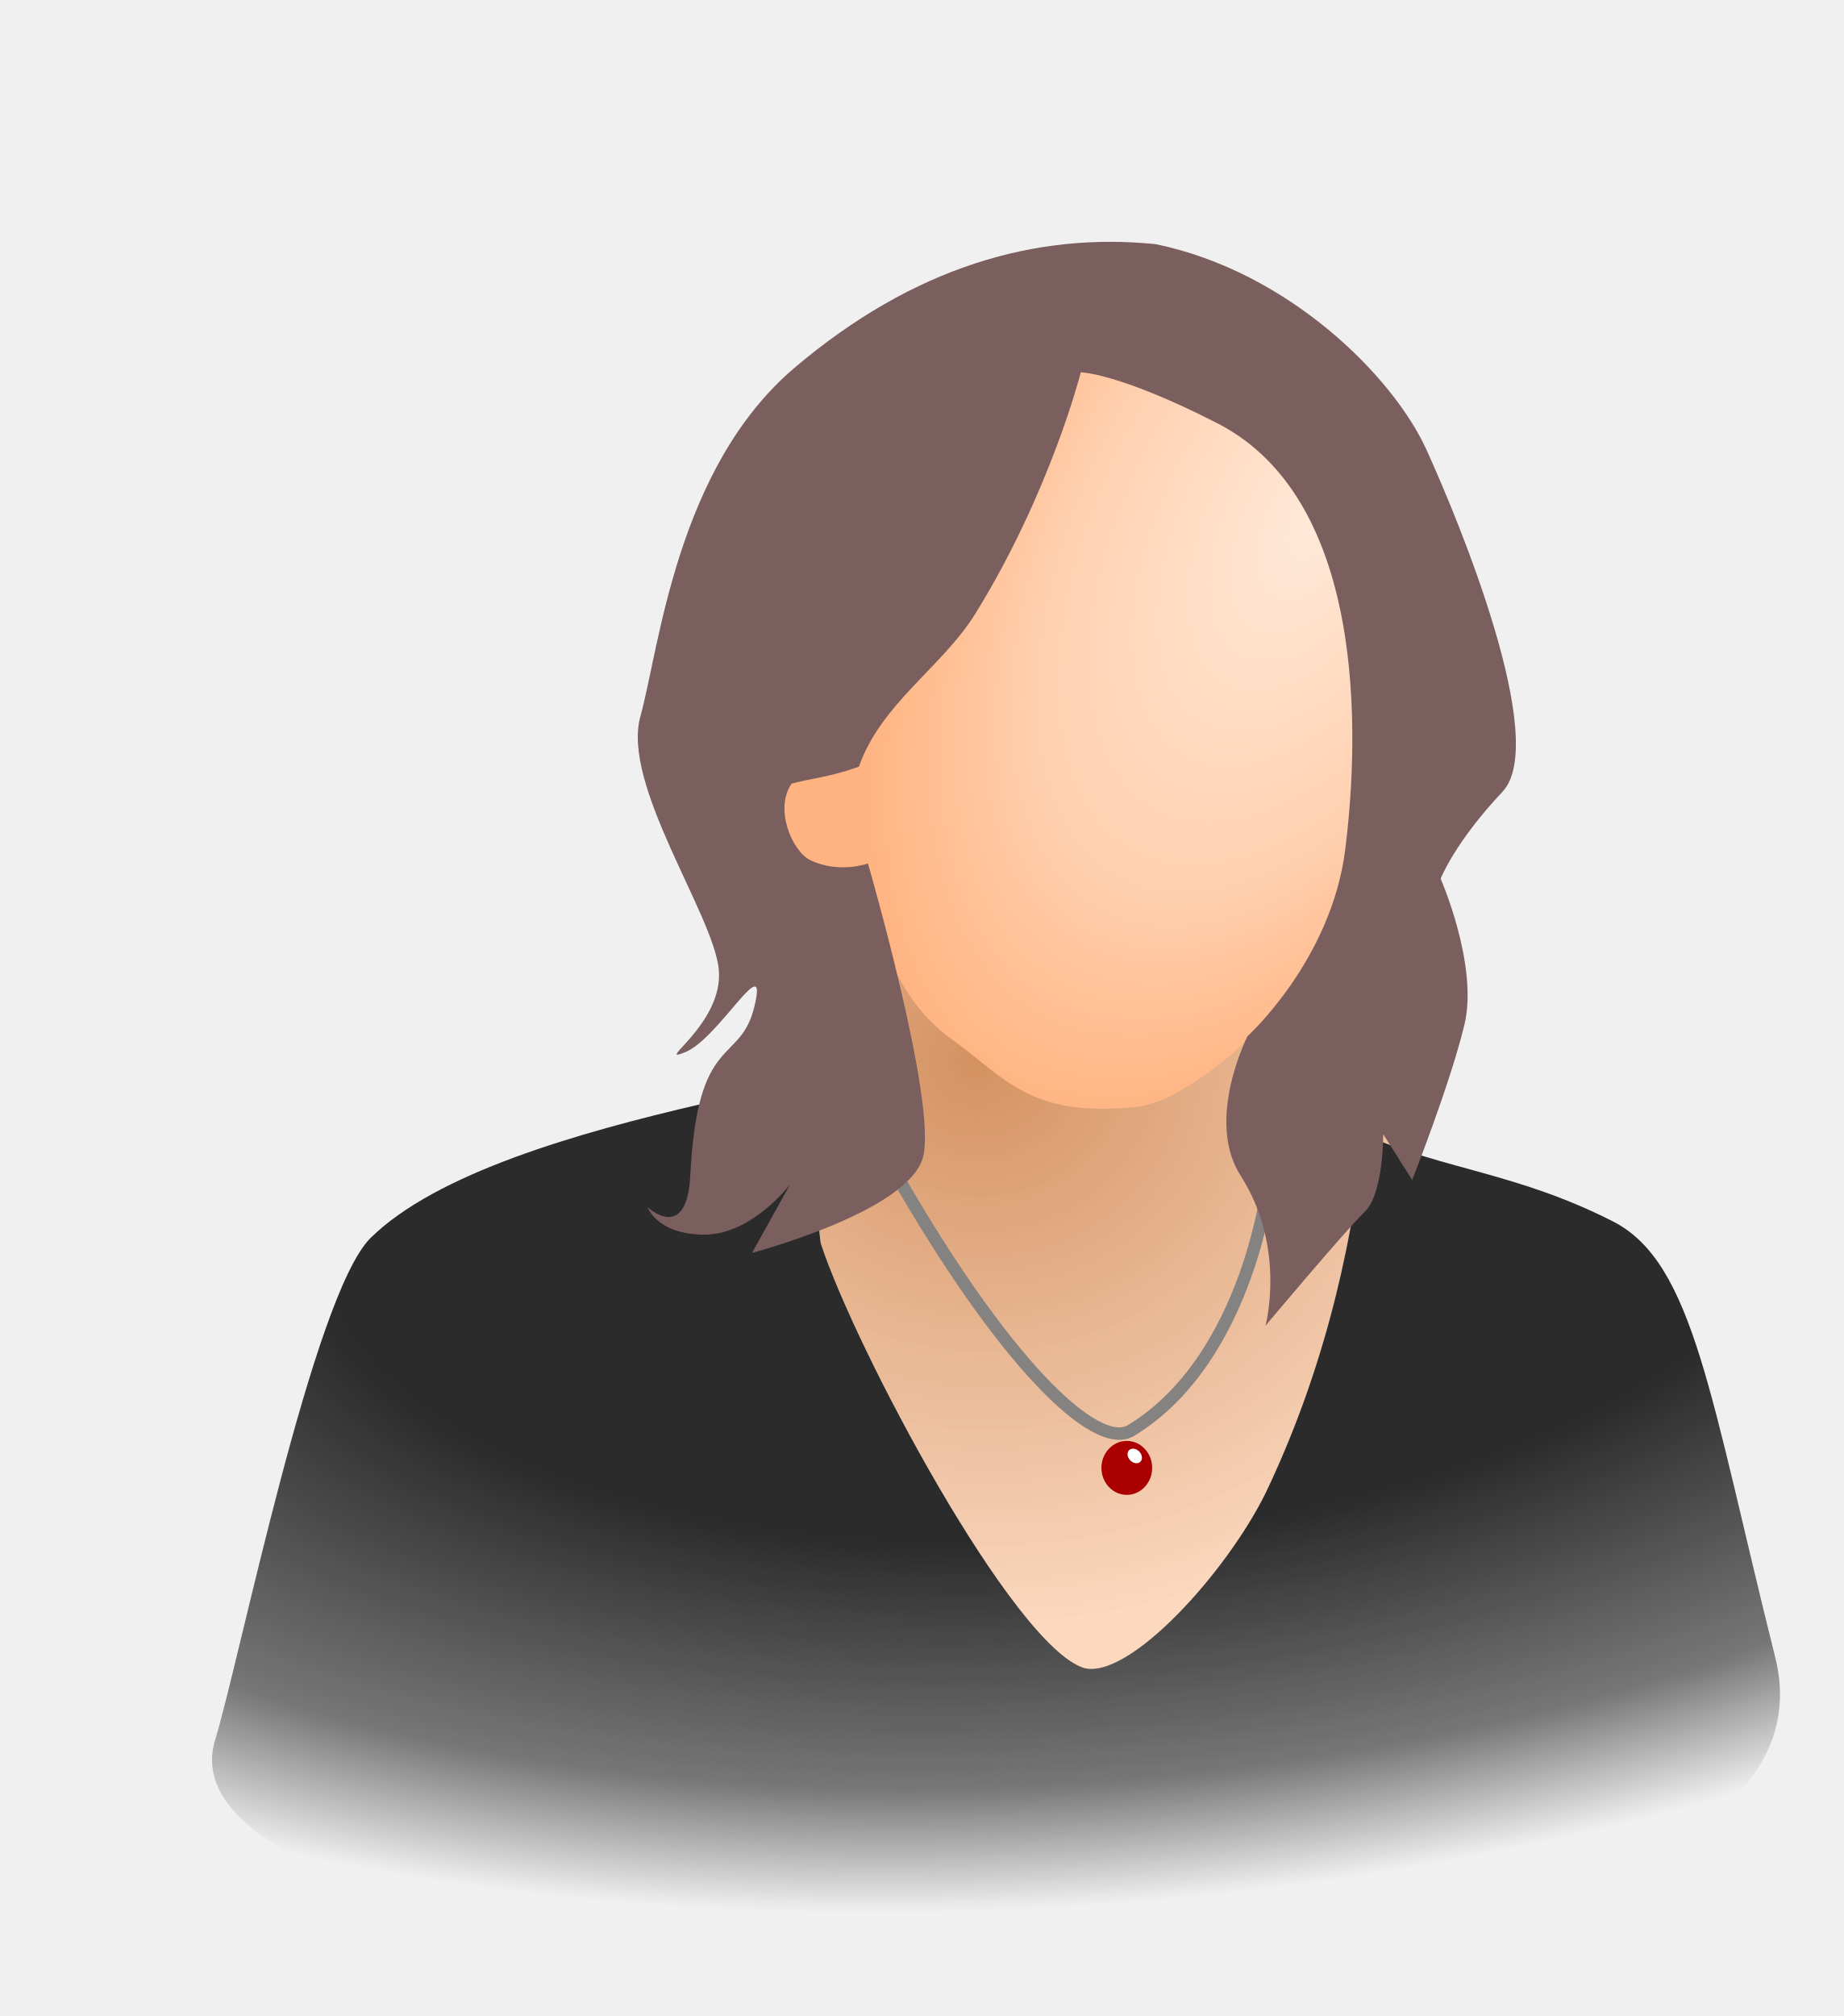
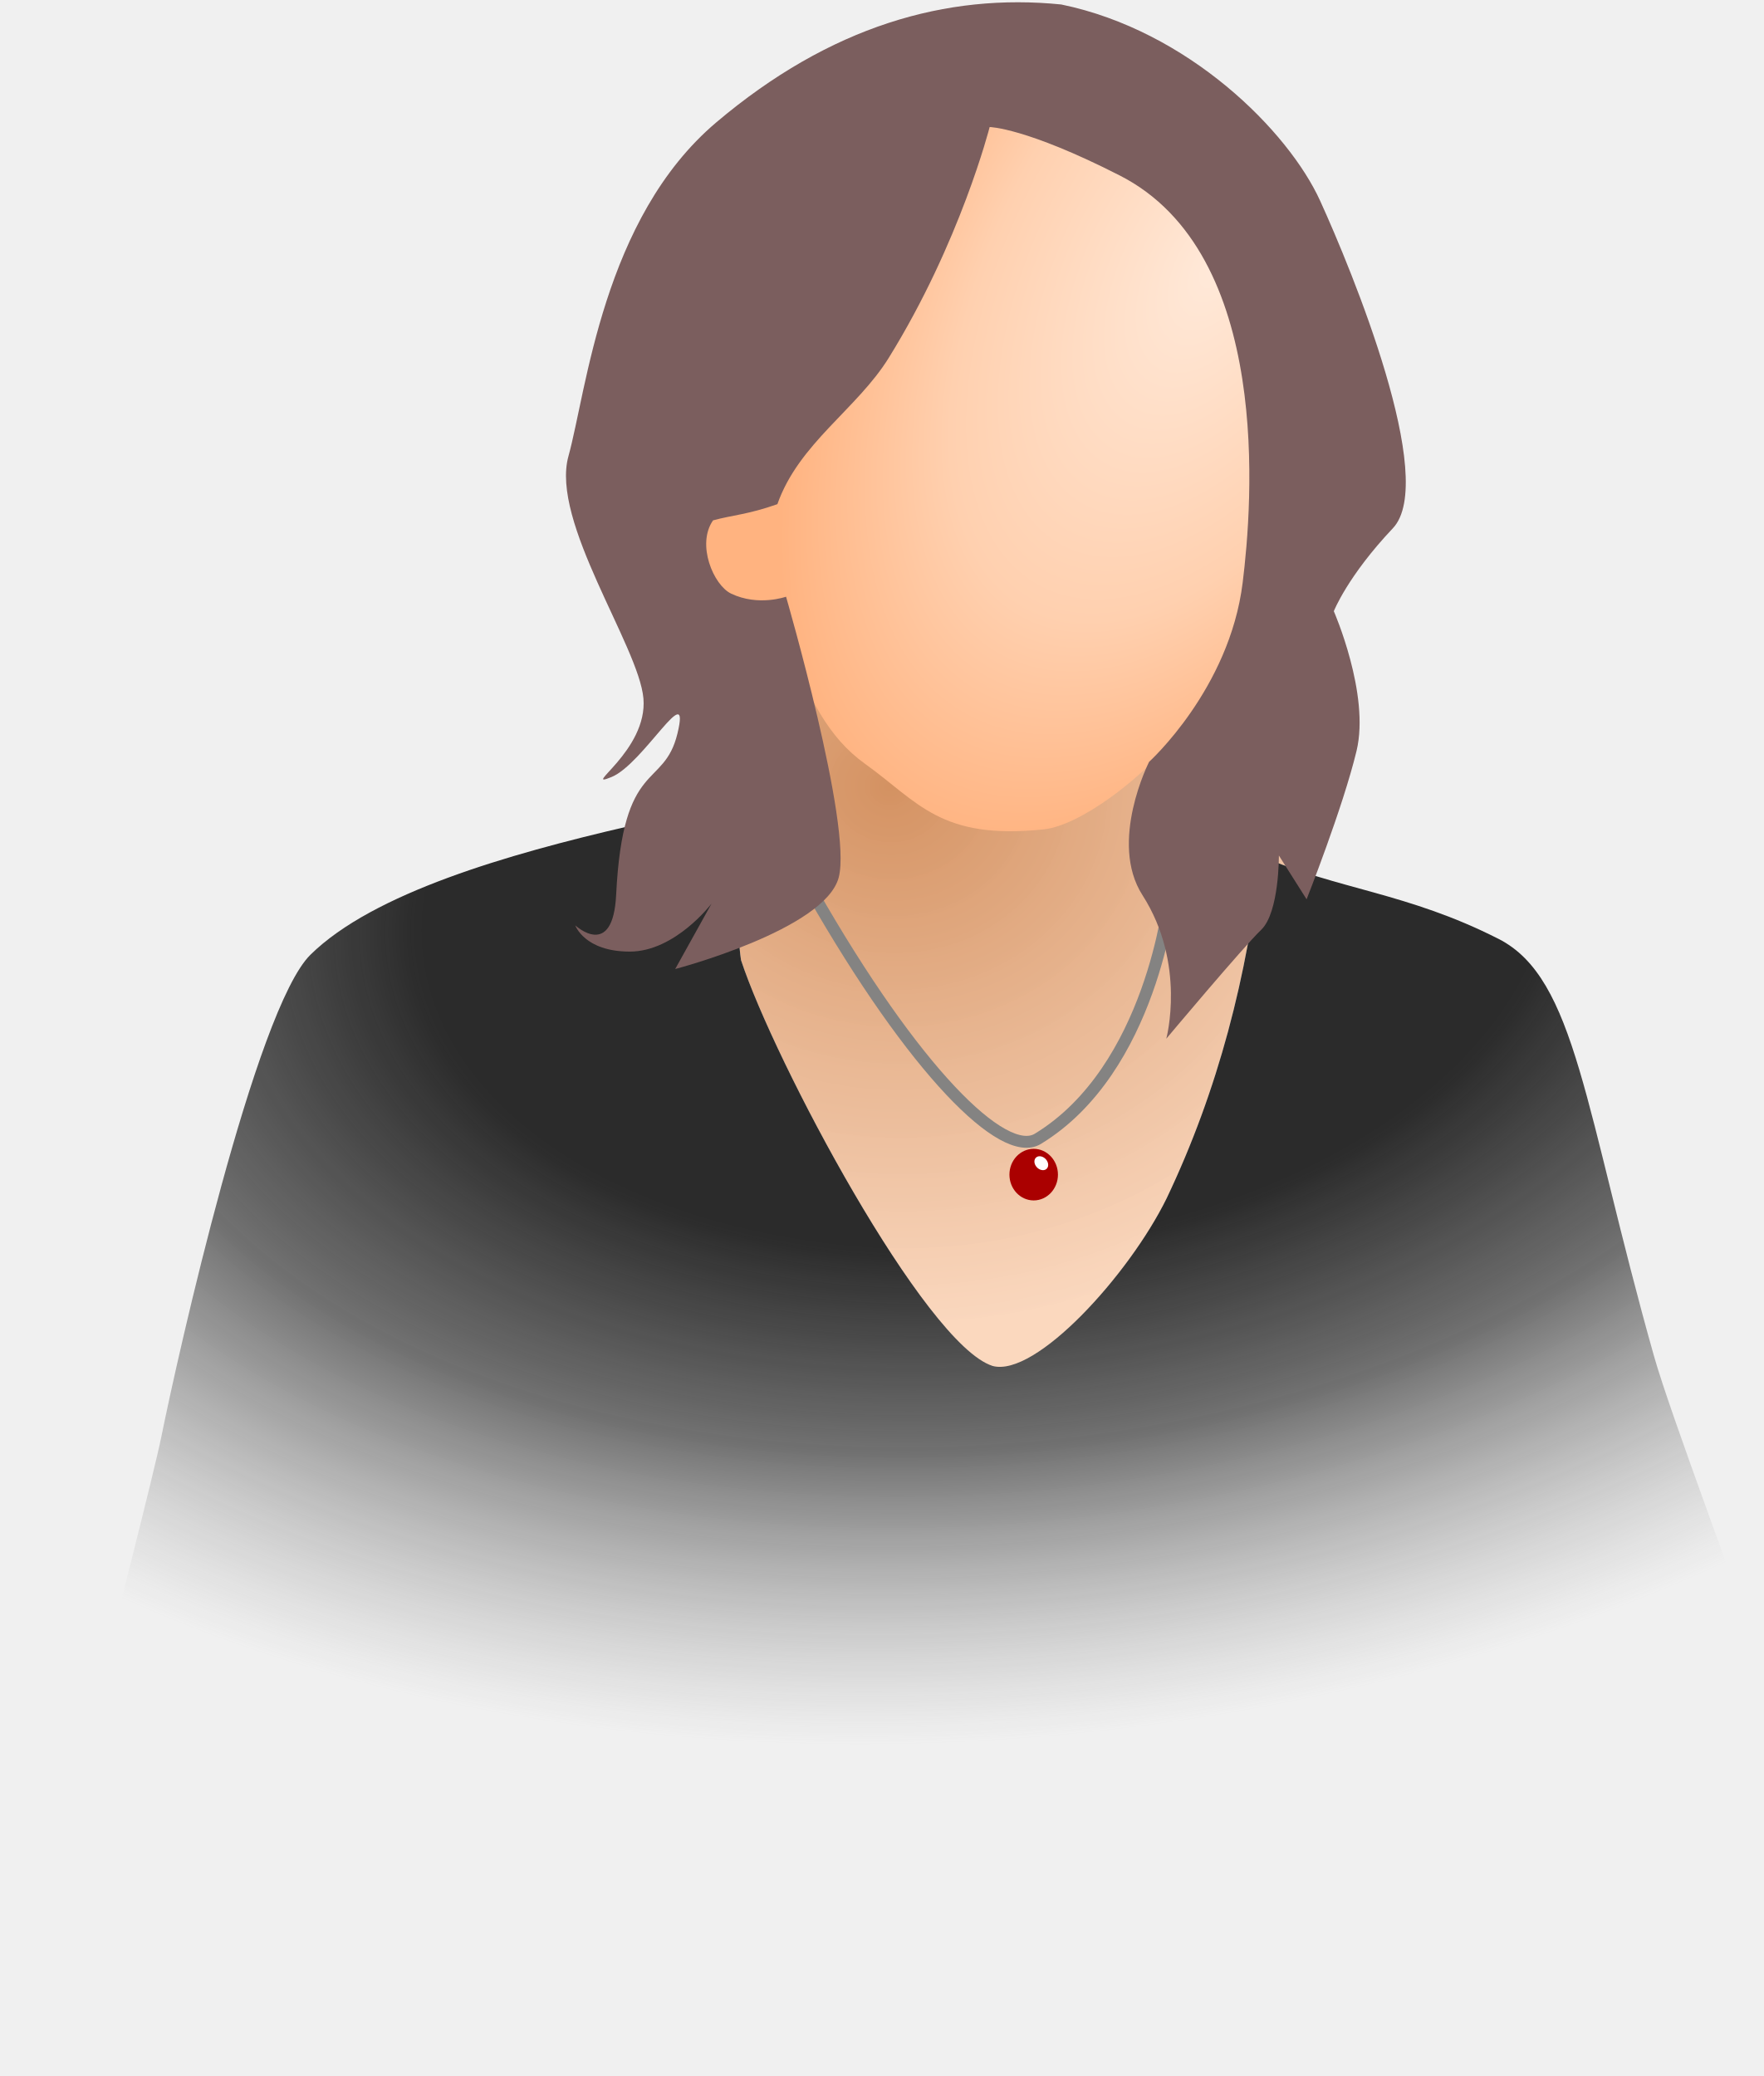
- <svg xmlns="http://www.w3.org/2000/svg" xmlns:xlink="http://www.w3.org/1999/xlink" width="107" height="117" viewBox="0 0 28.31 30.956" version="1.1" id="svg2787">
+ <svg xmlns="http://www.w3.org/2000/svg" xmlns:xlink="http://www.w3.org/1999/xlink" width="107" height="126" viewBox="0 0 28.31 33.337" version="1.1" id="svg2787">
  <defs id="defs2784">
    <linearGradient id="linearGradient2">
      <stop style="stop-color:#252525;stop-opacity:1;" offset="0" id="stop3" />
-       <stop style="stop-color:#252525;stop-opacity:1;" offset="0.495" id="stop5" />
-       <stop style="stop-color:#252525;stop-opacity:0.613;" offset="0.832" id="stop6" />
-       <stop style="stop-color:#252525;stop-opacity:0;" offset="1" id="stop4" />
+       <stop style="stop-color:#252525;stop-opacity:1;" offset="0.384" id="stop5" />
+       <stop style="stop-color:#252525;stop-opacity:0.641;" offset="0.609" id="stop6" />
+       <stop style="stop-color:#7c7c7c;stop-opacity:0;" offset="0.928" id="stop4" />
    </linearGradient>
    <linearGradient id="linearGradient1">
      <stop style="stop-color:#d49262;stop-opacity:1;" offset="0" id="stop1" />
      <stop style="stop-color:#fbd6bb;stop-opacity:0.943;" offset="1" id="stop2" />
    </linearGradient>
    <linearGradient id="linearGradient26559">
      <stop style="stop-color:#ffe9d9;stop-opacity:1;" offset="0" id="stop26555" />
      <stop style="stop-color:#ffd0af;stop-opacity:1;" offset="0.608" id="stop26563" />
      <stop style="stop-color:#ffb380;stop-opacity:1;" offset="1" id="stop26557" />
    </linearGradient>
-     <radialGradient xlink:href="#linearGradient26559" id="radialGradient26561-8-4-3" cx="50.035" cy="10.592" fx="50.035" fy="10.592" r="5.772" gradientTransform="matrix(-0.8382475,1.557086,0.8732686,0.4340991,52.9064,-74.538)" gradientUnits="userSpaceOnUse" />
+     <radialGradient xlink:href="#linearGradient26559" id="radialGradient26561-8-4-3" cx="50.035" cy="10.592" fx="50.035" fy="10.592" r="5.772" gradientTransform="matrix(-0.8382475,1.557086,0.8732686,0.4340991,52.19925,-78.21515)" gradientUnits="userSpaceOnUse" />
    <mask maskUnits="userSpaceOnUse" id="mask10222">
      <circle style="fill:#ffffff;fill-opacity:1;fill-rule:evenodd;stroke-width:0.224" id="circle10224" cx="13.229" cy="14.817" r="11" />
    </mask>
-     <radialGradient xlink:href="#linearGradient1" id="radialGradient2" cx="-13.077" cy="15.058" fx="-13.077" fy="15.058" r="5.211" gradientTransform="matrix(-0.3304745,1.612645,-1.746411,-0.3543168,36.9632,42.74475)" gradientUnits="userSpaceOnUse" />
-     <radialGradient xlink:href="#linearGradient2" id="radialGradient4" cx="17.067" cy="14.527" fx="17.067" fy="14.527" r="11.899" gradientTransform="matrix(0.07685748,0.9339218,-1.977566,0.1627446,43.95395,-0.2128768)" gradientUnits="userSpaceOnUse" />
+     <radialGradient xlink:href="#linearGradient1" id="radialGradient2" cx="-13.077" cy="15.058" fx="-13.077" fy="15.058" r="5.211" gradientTransform="matrix(-0.3304745,1.612645,-1.746411,-0.3543168,36.25606,39.06761)" gradientUnits="userSpaceOnUse" />
+     <radialGradient xlink:href="#linearGradient2" id="radialGradient4" cx="17.067" cy="14.527" fx="17.067" fy="14.527" r="11.899" gradientTransform="matrix(0.1125153,1.219185,-1.975855,0.1823464,42.61337,-9.04344)" gradientUnits="userSpaceOnUse" />
  </defs>
  <g id="layer1">
-     <path id="path13238-1-2-5-8-1" style="fill:url(#radialGradient2);fill-opacity:1;stroke:#000000;stroke-width:0;stroke-linecap:butt;stroke-linejoin:miter;stroke-dasharray:none;stroke-opacity:1" d="m 13.25,14.531 c -0.051,0.007 -0.081,0.035 -0.076,0.094 0.025,0.306 0.638,1.892 -0.612,3.559 -0.002,0.349 0.007,0.676 0.043,0.914 0.532,1.62 2.951,6.171 4.04,6.517 0.689,0.186 2.186,-1.457 2.792,-2.688 0.831,-1.744 1.301,-3.589 1.514,-5.501 0.219,0.096 0.435,0.173 0.65,0.244 -0.145,-0.295 -0.49,-0.049 -0.873,-1.037 -0.314,-0.808 -0.749,-0.556 -1.377,-1.133 l 0.153,-0.513 c 0,0 -1.064,1.099 -1.342,1.376 -0.263,0.262 -1.031,0.434 -1.957,0.049 -1.05,-0.436 -1.77,-1.177 -1.946,-1.369 -0.143,-0.156 -0.786,-0.54 -1.008,-0.511 z" />
-     <path style="fill:url(#radialGradient26561-8-4-3);fill-opacity:1;stroke:#000000;stroke-width:0;stroke-linecap:butt;stroke-linejoin:miter;stroke-dasharray:none;stroke-opacity:1" d="m 19.724,6.711 c 0.569,0.815 1.06,2.322 1.102,3.991 0.043,1.713 -0.05,3.269 -1.225,4.776 -0.556,0.713 -1.564,1.458 -2.134,1.517 -1.665,0.175 -2.016,-0.44 -2.869,-1.051 -0.601,-0.431 -0.88,-1.041 -1.265,-1.927 -0.09,-0.208 -0.146,-0.219 -0.236,-0.442 -0.037,-0.091 -0.061,-0.068 -0.371,-0.03 -0.192,0.023 -1.235,-1.27 -1.309,-1.647 -0.05,-0.257 1.638,-0.247 1.685,-0.386 0.498,-1.494 1.079,-1.182 1.222,-1.93 0.142,-0.747 1.031,-3.116 2.144,-3.948 1.389,0.128 2.332,0.261 3.256,1.076 z" id="path12892-7-4-9-0-9" />
-     <path id="path3866-5-8-8-7" mask="none" style="fill:url(#radialGradient4);fill-opacity:0.973;stroke:#000000;stroke-width:0;stroke-linecap:butt;stroke-linejoin:miter;stroke-dasharray:none;stroke-opacity:0" d="m 12.673,16.123 c 0,0 -0.2,0.435 -1.897,0.828 -1.906,0.442 -4.075,1.064 -5.084,2.057 -0.883,0.869 -2.012,6.481 -2.387,7.705 -1.339,4.369 25.615,5.357 23.957,-1.266 -0.999,-3.992 -1.247,-6.057 -2.492,-6.692 -1.463,-0.745 -2.591,-0.795 -3.819,-1.332 -0.213,1.912 -0.682,3.757 -1.514,5.501 -0.606,1.231 -2.103,2.874 -2.792,2.688 -1.089,-0.346 -3.508,-4.897 -4.04,-6.517 -0.133,-0.881 0.068,-2.974 0.068,-2.974 z" />
-     <path style="fill:none;stroke:#848382;stroke-width:0.191;stroke-linecap:round;stroke-linejoin:miter;stroke-dasharray:none;stroke-opacity:1" d="m 19.489,18.075 c 0,0 -0.285,2.775 -2.119,3.89 -0.55,0.334 -1.983,-1.086 -3.624,-3.96" id="path27717-0-1-6" />
-     <path style="fill:#7b5e5e;fill-opacity:1;stroke:#000000;stroke-width:0;stroke-linecap:butt;stroke-linejoin:miter;stroke-dasharray:none;stroke-opacity:1" d="m 17.748,3.749 c 2.042,0.421 3.647,2.033 4.157,3.154 0.511,1.121 1.896,4.486 1.167,5.257 -0.729,0.771 -0.948,1.332 -0.948,1.332 0,0 0.584,1.332 0.365,2.243 -0.219,0.911 -0.802,2.383 -0.802,2.383 l -0.445,-0.703 c 0,0 0.007,0.913 -0.284,1.193 -0.292,0.28 -1.524,1.749 -1.524,1.749 0,0 0.326,-1.2 -0.382,-2.305 -0.548,-0.854 0.106,-2.141 0.106,-2.141 0,0 1.29,-1.167 1.502,-2.874 0.157,-1.26 0.486,-5.287 -1.971,-6.541 -1.514,-0.773 -2.091,-0.779 -2.091,-0.779 0,0 -0.47,1.851 -1.621,3.708 -0.509,0.821 -1.445,1.374 -1.787,2.348 -0.468,0.166 -0.727,0.176 -1.033,0.26 -0.27,0.386 0.007,1.04 0.289,1.176 0.438,0.21 0.883,0.05 0.883,0.05 0,0 1.065,3.666 0.846,4.507 -0.219,0.841 -2.626,1.472 -2.626,1.472 l 0.584,-1.051 c 0,0 -0.584,0.771 -1.313,0.771 -0.729,0 -0.875,-0.421 -0.875,-0.421 0,0 0.604,0.562 0.656,-0.491 0.109,-2.208 0.766,-1.682 0.985,-2.593 0.219,-0.911 -0.547,0.491 -1.058,0.701 -0.511,0.21 0.584,-0.421 0.511,-1.262 C 10.964,14.052 9.542,12.054 9.834,11.003 10.125,9.952 10.386,7.183 12.209,5.641 14.033,4.099 15.9,3.562 17.748,3.749 Z" id="path26059-6-5-7" />
-     <g id="g27721-2-8-1" transform="matrix(-0.7293479,0,0,0.7008505,58.15719,2.315947)" style="stroke-width:1.009">
+     <path id="path13238-1-2-5-8-1" style="fill:url(#radialGradient2);fill-opacity:1;stroke:#000000;stroke-width:0;stroke-linecap:butt;stroke-linejoin:miter;stroke-dasharray:none;stroke-opacity:1" d="m 12.543,10.854 c -0.051,0.007 -0.081,0.035 -0.076,0.094 0.025,0.306 0.638,1.892 -0.612,3.559 -0.002,0.349 0.007,0.676 0.043,0.914 0.532,1.62 2.951,6.171 4.04,6.517 0.689,0.186 2.186,-1.457 2.792,-2.688 0.831,-1.744 1.301,-3.589 1.514,-5.501 0.219,0.096 0.435,0.173 0.65,0.244 -0.145,-0.295 -0.49,-0.049 -0.873,-1.037 -0.314,-0.808 -0.749,-0.556 -1.377,-1.133 l 0.153,-0.513 c 0,0 -1.064,1.099 -1.342,1.376 -0.263,0.262 -1.031,0.434 -1.957,0.049 -1.05,-0.436 -1.77,-1.177 -1.946,-1.369 -0.143,-0.156 -0.786,-0.54 -1.008,-0.511 z" />
+     <path style="fill:url(#radialGradient26561-8-4-3);fill-opacity:1;stroke:#000000;stroke-width:0;stroke-linecap:butt;stroke-linejoin:miter;stroke-dasharray:none;stroke-opacity:1" d="m 19.017,3.034 c 0.569,0.815 1.06,2.322 1.102,3.991 0.043,1.713 -0.05,3.269 -1.225,4.776 -0.556,0.713 -1.564,1.458 -2.134,1.517 -1.665,0.175 -2.016,-0.44 -2.869,-1.051 -0.601,-0.431 -0.88,-1.041 -1.265,-1.927 -0.09,-0.208 -0.146,-0.219 -0.236,-0.442 -0.037,-0.091 -0.061,-0.068 -0.371,-0.03 -0.192,0.023 -1.235,-1.27 -1.309,-1.647 -0.05,-0.257 1.638,-0.247 1.685,-0.386 0.498,-1.494 1.079,-1.182 1.222,-1.93 0.142,-0.747 1.031,-3.116 2.144,-3.948 1.389,0.128 2.332,0.261 3.256,1.076 z" id="path12892-7-4-9-0-9" />
+     <path id="path3866-5-8-8-7" mask="none" style="fill:url(#radialGradient4);fill-opacity:0.973;stroke:#000000;stroke-width:0;stroke-linecap:butt;stroke-linejoin:miter;stroke-dasharray:none;stroke-opacity:0" d="m 11.966,12.446 c 0,0 -0.2,0.435 -1.897,0.828 -1.906,0.442 -4.075,1.064 -5.084,2.057 -0.883,0.869 -2.134,6.45 -2.387,7.705 -0.132,0.657 -0.814,3.277 -0.976,3.979 -1.739,7.545 29.064,8 26.564,-0.543 -0.219,-0.75 -1.361,-3.745 -1.631,-4.702 -1.116,-3.96 -1.247,-6.057 -2.492,-6.692 -1.463,-0.745 -2.591,-0.795 -3.819,-1.332 -0.213,1.912 -0.682,3.757 -1.514,5.501 -0.606,1.231 -2.103,2.874 -2.792,2.688 -1.089,-0.346 -3.508,-4.897 -4.04,-6.517 -0.133,-0.881 0.068,-2.974 0.068,-2.974 z" />
+     <path style="fill:none;stroke:#848382;stroke-width:0.191;stroke-linecap:round;stroke-linejoin:miter;stroke-dasharray:none;stroke-opacity:1" d="m 18.782,14.398 c 0,0 -0.285,2.775 -2.119,3.89 -0.55,0.334 -1.983,-1.086 -3.624,-3.96" id="path27717-0-1-6" />
+     <path style="fill:#7b5e5e;fill-opacity:1;stroke:#000000;stroke-width:0;stroke-linecap:butt;stroke-linejoin:miter;stroke-dasharray:none;stroke-opacity:1" d="m 17.04,0.072 c 2.042,0.421 3.647,2.033 4.157,3.154 0.511,1.121 1.896,4.486 1.167,5.257 -0.729,0.771 -0.948,1.332 -0.948,1.332 0,0 0.584,1.332 0.365,2.243 -0.219,0.911 -0.802,2.383 -0.802,2.383 l -0.445,-0.703 c 0,0 0.007,0.913 -0.284,1.193 -0.292,0.28 -1.524,1.749 -1.524,1.749 0,0 0.326,-1.2 -0.382,-2.305 -0.548,-0.854 0.106,-2.141 0.106,-2.141 0,0 1.29,-1.167 1.502,-2.874 0.157,-1.26 0.486,-5.287 -1.971,-6.541 -1.514,-0.773 -2.091,-0.779 -2.091,-0.779 0,0 -0.47,1.851 -1.621,3.708 -0.509,0.821 -1.445,1.374 -1.787,2.348 -0.468,0.166 -0.727,0.176 -1.033,0.26 -0.27,0.386 0.007,1.04 0.289,1.176 0.438,0.21 0.883,0.05 0.883,0.05 0,0 1.065,3.666 0.846,4.507 -0.219,0.841 -2.626,1.472 -2.626,1.472 l 0.584,-1.051 c 0,0 -0.584,0.771 -1.313,0.771 -0.729,0 -0.875,-0.421 -0.875,-0.421 0,0 0.604,0.562 0.656,-0.491 0.109,-2.208 0.766,-1.682 0.985,-2.593 0.219,-0.911 -0.547,0.491 -1.058,0.701 -0.511,0.21 0.584,-0.421 0.511,-1.262 C 10.257,10.375 8.835,8.377 9.127,7.326 9.418,6.275 9.679,3.506 11.502,1.964 13.326,0.422 15.193,-0.115 17.04,0.072 Z" id="path26059-6-5-7" />
+     <g id="g27721-2-8-1" transform="matrix(-0.7293479,0,0,0.7008505,57.45005,-1.361196)" style="stroke-width:1.009">
      <ellipse style="fill:#aa0000;fill-opacity:1;fill-rule:evenodd;stroke-width:0.267" id="path11936-3-7-4-3-1" cx="56.013" cy="28.856" rx="0.534" ry="0.591" />
      <ellipse style="fill:#ffffff;fill-rule:evenodd;stroke-width:0.267" id="path12898-2-3-7-8-0" cx="61.474" cy="-12.193" rx="0.135" ry="0.174" transform="matrix(0.7845642,0.6200476,-0.6245485,0.780986,0,0)" />
    </g>
  </g>
</svg>
